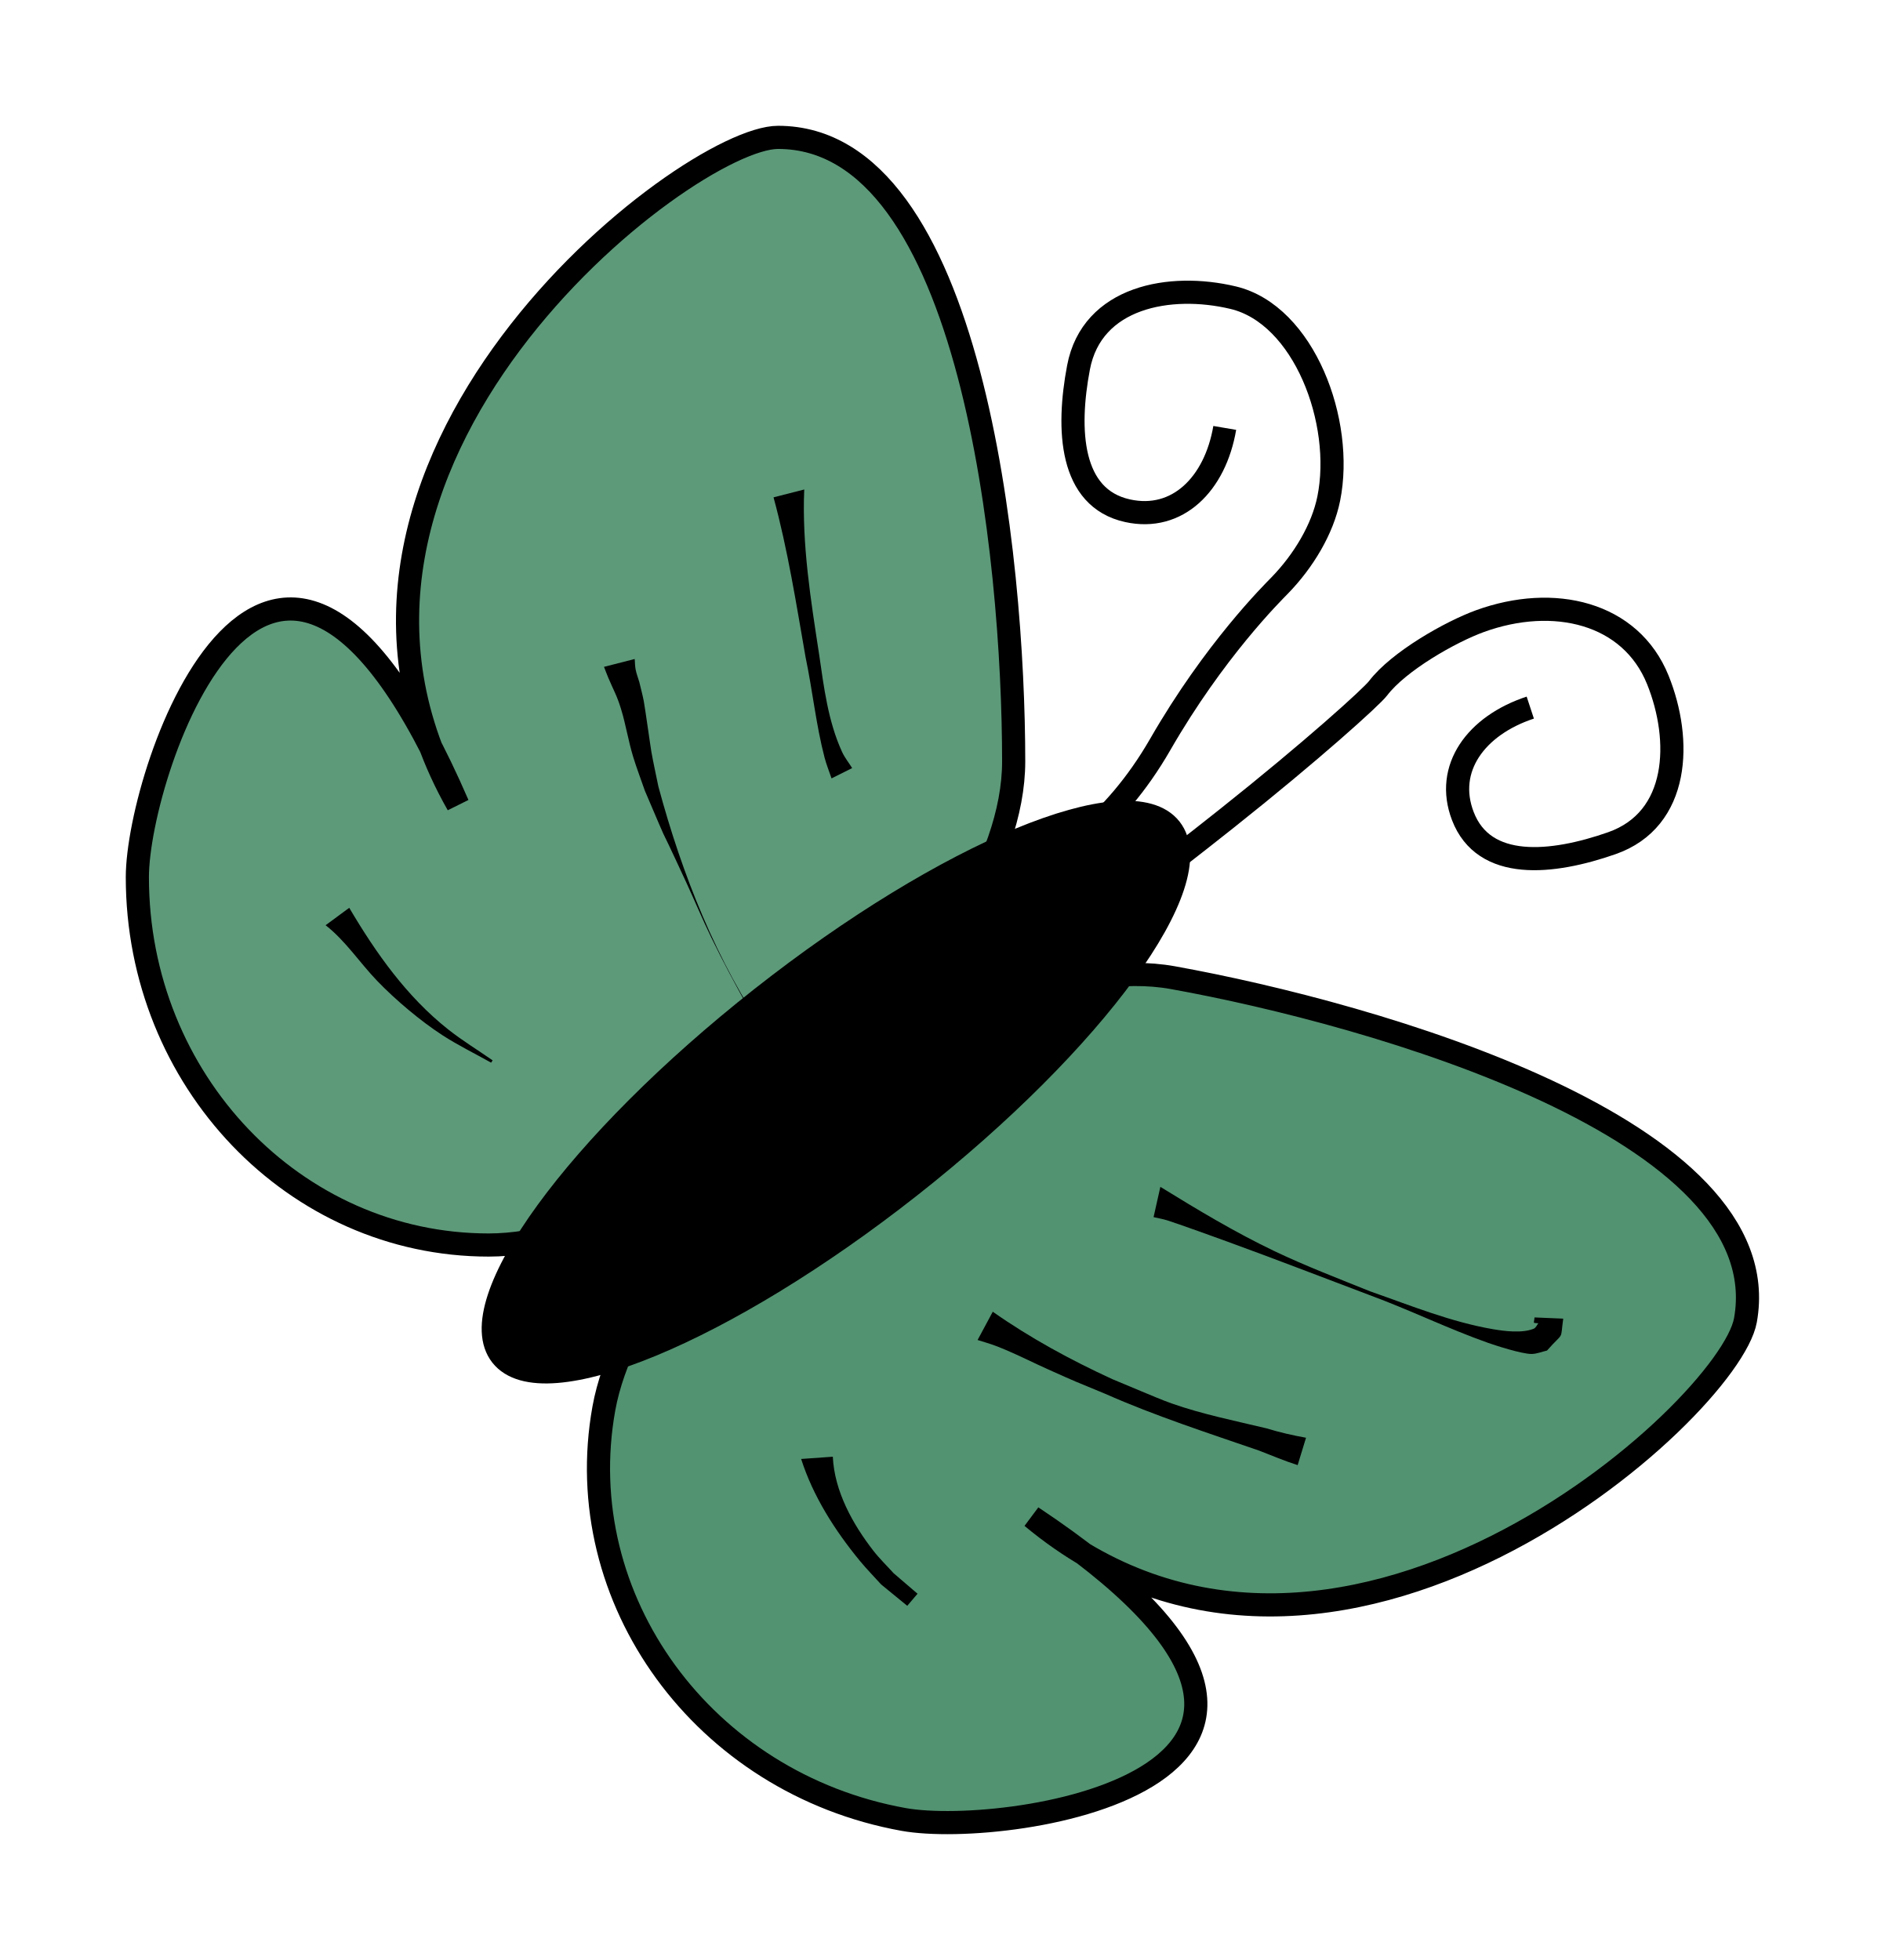
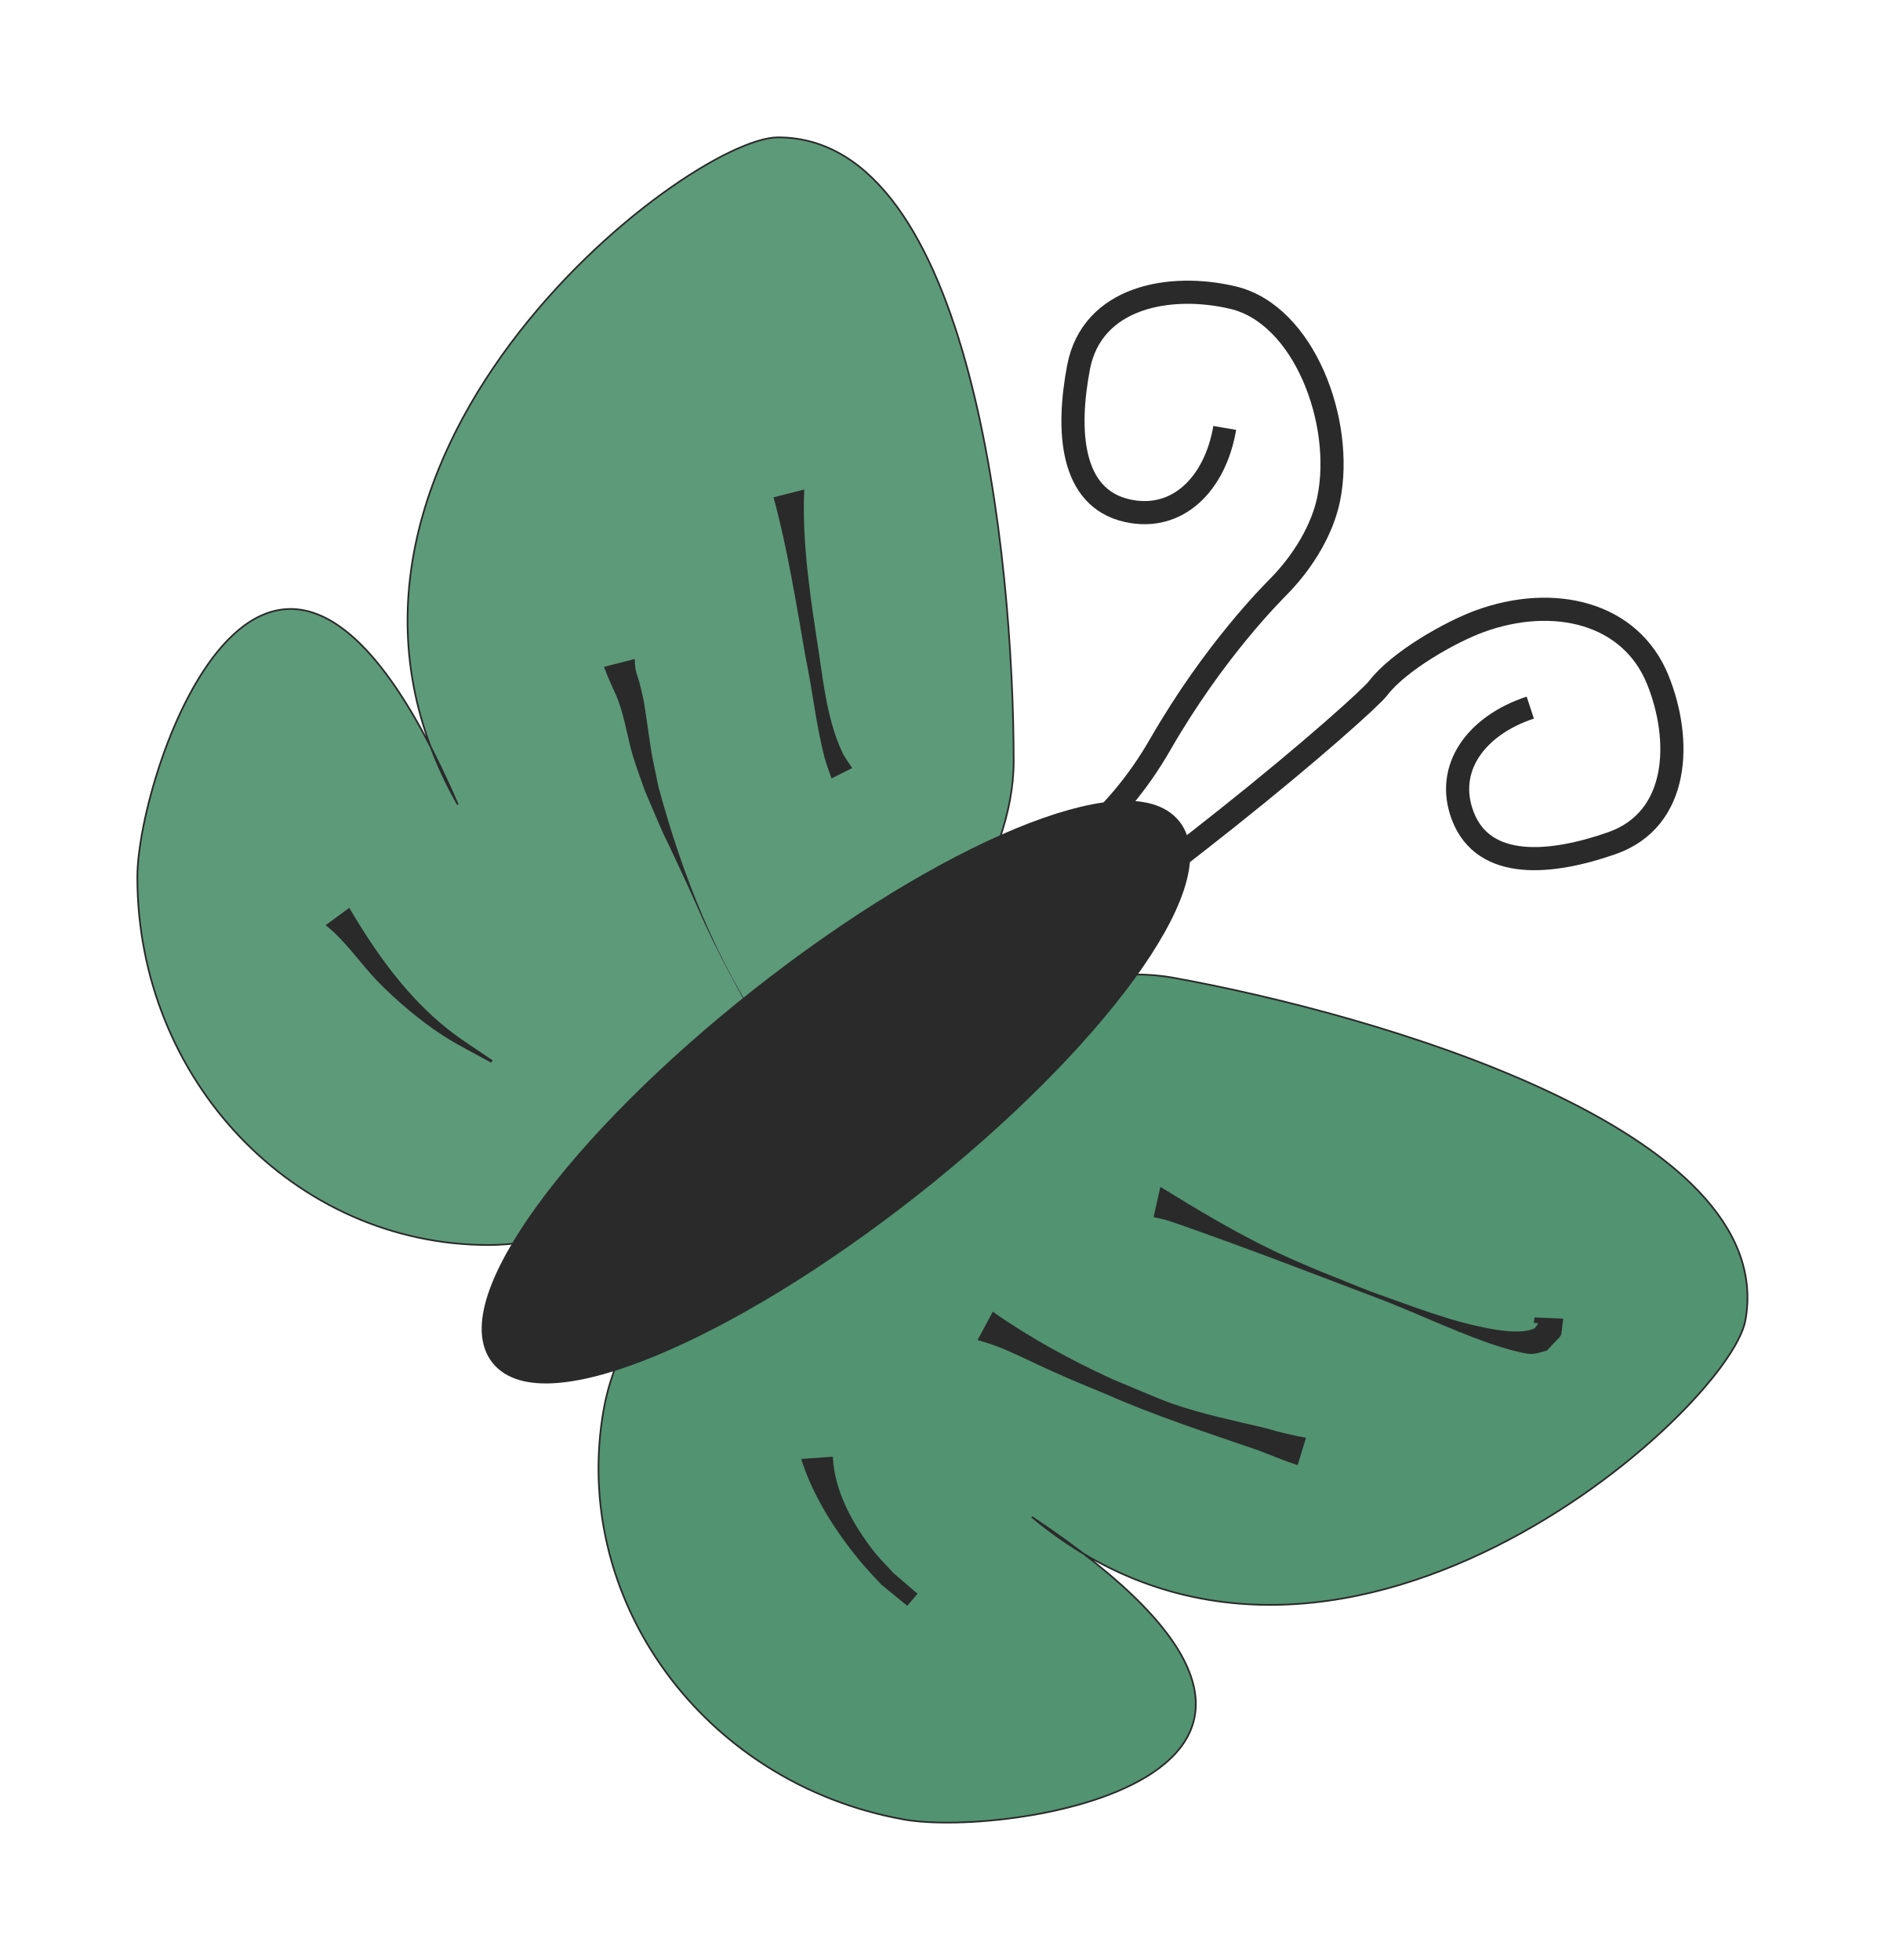
<svg xmlns="http://www.w3.org/2000/svg" width="74.923" height="77.923" id="svg10560" version="1.1">
  <defs id="defs10562">
    </defs>
  <g id="layer1" transform="translate(1.766945,-126.3767)">
    <g id="layer1-54" transform="translate(239.835,239.3412)">
      <g transform="matrix(0.6817788,0.7315584,-0.7315584,0.6817788,280.4318,-146.5237)" id="g3199" />
      <g transform="translate(-227.1429,-28.57143)" id="g3464">
        <g id="layer1-0" transform="matrix(0.06725509,0,0,0.06725509,-12.94947,-73.82934)">
-           <path id="path10711" d="m 576.686,293.052 c 0,120.089 -195.589,285.849 -310.281,285.849 -114.692,0 -207.668,-97.352 -207.668,-217.441 0,-63.397 79.662,-296.365 189.41,-42.932 -114.508,-201.676 135.135,-394.393 189.279,-394.393 114.692,0 139.26,248.827 139.26,368.916 z" style="fill:#529371;fill-opacity:0.933;fill-rule:evenodd;stroke:#000000;stroke-width:13.682;stroke-linecap:round;stroke-linejoin:miter;stroke-miterlimit:4;stroke-opacity:1;stroke-dashoffset:0" />
-           <path style="fill:#529371;fill-opacity:1;fill-rule:evenodd;stroke:#000000;stroke-width:13.682;stroke-linecap:round;stroke-linejoin:miter;stroke-miterlimit:4;stroke-opacity:1;stroke-dashoffset:0" d="M 670.831,420.867 C 552.647,399.562 354.817,562.64 334.469,675.513 c -20.347,112.873 58.965,221.645 177.149,242.95 62.392,11.247 305.796,-25.82 75.854,-178.789 C 765.634,888.145 999.583,676.652 1009.189,623.367 1029.536,510.494 789.015,442.172 670.831,420.867 z" id="path11224" />
-           <path transform="matrix(1.34358,-1.058113,1.058113,1.34358,-587.6189,110.9426)" d="m 497.143,556.648 a 147.143,41.429 0 1 1 -294.286,0 147.143,41.429 0 1 1 294.286,0 z" id="path11226" style="fill:#000000;fill-opacity:1;fill-rule:evenodd;stroke:#000000;stroke-width:8;stroke-linecap:round;stroke-linejoin:miter;stroke-miterlimit:4;stroke-opacity:1;stroke-dasharray:none;stroke-dashoffset:0" />
-           <path id="path11230" d="m 701.44,95.886 c -5.673,33.24 -27.975,55.447 -57.456,48.952 -34.058,-7.503 -35.956,-47.908 -28.973,-84.702 7.938,-41.829 54.107,-50.144 91.399,-41.244 41.853,9.988 65.67,73.394 56.498,118.794 -3.653,18.083 -14.898,36.833 -28.939,51.28 -4.482,4.612 -38.598,38.327 -70.669,94.05 -54.848,95.297 -142.333,94.526 -147.64,96.774" style="fill:none;stroke:#000000;stroke-width:13.682;stroke-linecap:butt;stroke-linejoin:miter;stroke-miterlimit:4;stroke-opacity:1;stroke-dasharray:none" />
-           <path id="path11230-8" d="m 882.024,261.217 c -32.028,10.55 -50.674,35.905 -39.869,64.094 12.482,32.565 52.72,28.436 88.068,16.063 40.184,-14.067 41.546,-60.959 27.202,-96.514 -16.098,-39.904 -61.608,-50.578 -105.141,-34.76 -17.339,6.3 -48.03,23.662 -60.23,39.695 -3.894,5.118 -39.076,36.956 -89.413,76.952 -86.087,68.402 -96.509,70.15 -97.942,75.732" style="fill:none;stroke:#000000;stroke-width:13.682;stroke-linecap:butt;stroke-linejoin:miter;stroke-miterlimit:4;stroke-opacity:1;stroke-dasharray:none" />
-           <path d="m 663.387,544.52 c 21.956,13.535 44.179,26.892 67.48,38.021 18.156,8.672 38.244,16.39 56.879,23.878 23.73,8.303 47.407,17.991 72.339,22.259 6.359,1.089 17.119,2.528 23.964,-0.296 1.304,-0.538 1.837,-2.143 2.755,-3.215 -3.579,-0.433 -2.604,0.541 -2.261,-3.461 0,0 16.954,0.714 16.954,0.714 l 0,0 c -1.874,13.643 0.817,7.121 -9.593,18.866 -3.042,0.671 -6.012,2 -9.127,2.013 -5.842,0.024 -21.59,-5.111 -25.596,-6.527 -23.829,-8.422 -46.595,-19.624 -70.313,-28.33 -28.044,-10.608 -56.007,-21.411 -84.182,-31.667 -3.64,-1.325 -29.264,-10.63 -35.35,-12.491 -2.609,-0.798 -5.313,-1.247 -7.969,-1.87 0,0 4.02,-17.895 4.02,-17.895 z" id="path11506" style="fill:#000000;fill-opacity:1;fill-rule:evenodd;stroke:none" />
-           <path d="m 564.331,618.333 c 22.111,15.543 46.051,28.54 70.576,39.818 5.773,2.414 11.528,4.872 17.319,7.243 5.954,2.438 11.847,5.043 17.915,7.182 18.145,6.395 37.318,10.221 56.001,14.705 7.663,2.357 15.459,4.124 23.336,5.553 0,0 -4.948,16.173 -4.948,16.173 l 0,0 c -7.788,-2.483 -15.233,-5.664 -22.864,-8.601 -30.534,-10.527 -61.322,-20.49 -90.906,-33.567 -19.312,-8.002 -15.321,-6.183 -33.804,-14.466 -8.376,-3.754 -16.575,-7.905 -25.02,-11.502 -7.342,-3.127 -9.646,-3.682 -16.579,-5.82 0,0 8.973,-16.718 8.973,-16.718 z" id="path11508" style="fill:#000000;fill-opacity:1;fill-rule:evenodd;stroke:none" />
-           <path d="m 469.792,704.043 c 0.909,20.286 11.746,39.87 23.986,55.604 3.649,4.69 7.953,8.831 11.929,13.247 4.718,4.048 9.437,8.097 14.155,12.145 0,0 -6.072,7.138 -6.072,7.138 l 0,0 c -5.14,-4.204 -10.28,-8.407 -15.42,-12.61 -4.216,-4.676 -8.649,-9.166 -12.647,-14.029 -14.633,-17.799 -27.631,-38.132 -34.651,-60.169 0,0 18.719,-1.325 18.719,-1.325 z" id="path11510" style="fill:#000000;fill-opacity:1;fill-rule:evenodd;stroke:none" />
-           <path d="m 452.895,132.288 c -1.387,32.722 3.868,65.248 8.8,97.482 2.826,19.377 5.283,39.55 13.54,57.588 1.57,3.43 3.988,6.404 5.982,9.606 0,0 -12.184,6.095 -12.184,6.095 l 0,0 c -1.374,-4.102 -3.03,-8.121 -4.122,-12.308 -5.064,-19.421 -7.09,-39.596 -11.199,-59.208 -5.546,-31.662 -10.515,-63.576 -18.961,-94.617 0,0 18.144,-4.639 18.144,-4.639 z" id="path11512" style="fill:#000000;fill-opacity:1;fill-rule:evenodd;stroke:none" />
-           <path d="m 352.696,232.487 c 0.186,2.098 0.147,4.228 0.561,6.293 0.497,2.492 1.436,4.875 2.154,7.313 0.882,3.765 1.928,7.495 2.646,11.295 0.786,4.157 3.936,26.817 4.514,30.065 1.212,6.807 2.734,13.554 4.101,20.331 14.076,52.321 34.385,103.485 65.103,148.413 4.927,7.206 10.663,13.824 15.994,20.736 2.213,2.448 14.952,18.111 20.991,20.518 0.952,0.379 2.576,-2.794 1.562,-2.647 -4.341,0.627 -8.309,2.815 -12.463,4.222 0,0 17.625,-1.627 17.625,-1.627 l 0,0 c -4.074,4.836 -6.613,11.587 -12.221,14.509 -2.256,1.176 -4.071,-3.176 -5.534,-5.258 -5.807,-8.261 -7.366,-19.103 -14.313,-26.699 -15.65,-27.31 -31.665,-54.453 -45.437,-82.786 -5.205,-10.708 -9.78,-21.712 -14.774,-32.52 -21.801,-47.177 -6.214,-11.59 -24.499,-54.281 -2.315,-6.714 -4.873,-13.35 -6.945,-20.143 -2.824,-9.26 -4.3,-18.896 -7.135,-28.153 -2.498,-8.158 -4.313,-10.862 -7.556,-18.515 -0.898,-2.118 -1.678,-4.284 -2.517,-6.427 0,0 18.144,-4.639 18.144,-4.639 z" id="path11514" style="fill:#000000;fill-opacity:1;fill-rule:evenodd;stroke:none" />
-           <path d="m 183.974,379.565 c 15.716,26.654 33.895,52.411 58.38,71.817 8.395,6.654 17.583,12.242 26.374,18.362 0,0 -0.895,1.365 -0.895,1.365 l 0,0 c -9.519,-5.364 -19.379,-10.163 -28.557,-16.091 -13.007,-8.401 -27.92,-20.958 -38.797,-32.269 -10.323,-10.735 -18.601,-23.59 -30.473,-32.891 0,0 13.967,-10.294 13.967,-10.294 z" id="path11520" style="fill:#000000;fill-opacity:1;fill-rule:evenodd;stroke:none" />
+           <path id="path10711" d="m 576.686,293.052 c 0,120.089 -195.589,285.849 -310.281,285.849 -114.692,0 -207.668,-97.352 -207.668,-217.441 0,-63.397 79.662,-296.365 189.41,-42.932 -114.508,-201.676 135.135,-394.393 189.279,-394.393 114.692,0 139.26,248.827 139.26,368.916 z" style="fill:#529371;fill-opacity:0.933;fill-rule:evenodd;stroke:#2a2a2a;stroke-width:13.682a2a2a000;stroke-linecap:round;stroke-linejoin:miter;stroke-miterlimit:4;stroke-opacity:1;stroke-dashoffset:0" />
+           <path style="fill:#529371;fill-opacity:1;fill-rule:evenodd;stroke:#2a2a2a;stroke-width:13.682a2a2a000;stroke-linecap:round;stroke-linejoin:miter;stroke-miterlimit:4;stroke-opacity:1;stroke-dashoffset:0" d="M 670.831,420.867 C 552.647,399.562 354.817,562.64 334.469,675.513 c -20.347,112.873 58.965,221.645 177.149,242.95 62.392,11.247 305.796,-25.82 75.854,-178.789 C 765.634,888.145 999.583,676.652 1009.189,623.367 1029.536,510.494 789.015,442.172 670.831,420.867 z" id="path11224" />
+           <path transform="matrix(1.34358,-1.058113,1.058113,1.34358,-587.6189,110.9426)" d="m 497.143,556.648 a 147.143,41.429 0 1 1 -294.286,0 147.143,41.429 0 1 1 294.286,0 z" id="path11226" style="fill:#2a2a2a;fill-opacity:1;fill-rule:evenodd;stroke:#2a2a2a;stroke-width:8;stroke-linecap:round;stroke-linejoin:miter;stroke-miterlimit:4;stroke-opacity:1;stroke-dasharray:none;stroke-dashoffset:0" />
+           <path id="path11230" d="m 701.44,95.886 c -5.673,33.24 -27.975,55.447 -57.456,48.952 -34.058,-7.503 -35.956,-47.908 -28.973,-84.702 7.938,-41.829 54.107,-50.144 91.399,-41.244 41.853,9.988 65.67,73.394 56.498,118.794 -3.653,18.083 -14.898,36.833 -28.939,51.28 -4.482,4.612 -38.598,38.327 -70.669,94.05 -54.848,95.297 -142.333,94.526 -147.64,96.774" style="fill:none;stroke:#2a2a2a;stroke-width:13.682;stroke-linecap:butt;stroke-linejoin:miter;stroke-miterlimit:4;stroke-opacity:1;stroke-dasharray:none" />
+           <path id="path11230-8" d="m 882.024,261.217 c -32.028,10.55 -50.674,35.905 -39.869,64.094 12.482,32.565 52.72,28.436 88.068,16.063 40.184,-14.067 41.546,-60.959 27.202,-96.514 -16.098,-39.904 -61.608,-50.578 -105.141,-34.76 -17.339,6.3 -48.03,23.662 -60.23,39.695 -3.894,5.118 -39.076,36.956 -89.413,76.952 -86.087,68.402 -96.509,70.15 -97.942,75.732" style="fill:none;stroke:#2a2a2a;stroke-width:13.682;stroke-linecap:butt;stroke-linejoin:miter;stroke-miterlimit:4;stroke-opacity:1;stroke-dasharray:none" />
+           <path d="m 663.387,544.52 c 21.956,13.535 44.179,26.892 67.48,38.021 18.156,8.672 38.244,16.39 56.879,23.878 23.73,8.303 47.407,17.991 72.339,22.259 6.359,1.089 17.119,2.528 23.964,-0.296 1.304,-0.538 1.837,-2.143 2.755,-3.215 -3.579,-0.433 -2.604,0.541 -2.261,-3.461 0,0 16.954,0.714 16.954,0.714 l 0,0 c -1.874,13.643 0.817,7.121 -9.593,18.866 -3.042,0.671 -6.012,2 -9.127,2.013 -5.842,0.024 -21.59,-5.111 -25.596,-6.527 -23.829,-8.422 -46.595,-19.624 -70.313,-28.33 -28.044,-10.608 -56.007,-21.411 -84.182,-31.667 -3.64,-1.325 -29.264,-10.63 -35.35,-12.491 -2.609,-0.798 -5.313,-1.247 -7.969,-1.87 0,0 4.02,-17.895 4.02,-17.895 z" id="path11506" style="fill:#2a2a2a;fill-opacity:1;fill-rule:evenodd;stroke:none" />
+           <path d="m 564.331,618.333 c 22.111,15.543 46.051,28.54 70.576,39.818 5.773,2.414 11.528,4.872 17.319,7.243 5.954,2.438 11.847,5.043 17.915,7.182 18.145,6.395 37.318,10.221 56.001,14.705 7.663,2.357 15.459,4.124 23.336,5.553 0,0 -4.948,16.173 -4.948,16.173 l 0,0 c -7.788,-2.483 -15.233,-5.664 -22.864,-8.601 -30.534,-10.527 -61.322,-20.49 -90.906,-33.567 -19.312,-8.002 -15.321,-6.183 -33.804,-14.466 -8.376,-3.754 -16.575,-7.905 -25.02,-11.502 -7.342,-3.127 -9.646,-3.682 -16.579,-5.82 0,0 8.973,-16.718 8.973,-16.718 z" id="path11508" style="fill:#2a2a2a;fill-opacity:1;fill-rule:evenodd;stroke:none" />
+           <path d="m 469.792,704.043 c 0.909,20.286 11.746,39.87 23.986,55.604 3.649,4.69 7.953,8.831 11.929,13.247 4.718,4.048 9.437,8.097 14.155,12.145 0,0 -6.072,7.138 -6.072,7.138 l 0,0 c -5.14,-4.204 -10.28,-8.407 -15.42,-12.61 -4.216,-4.676 -8.649,-9.166 -12.647,-14.029 -14.633,-17.799 -27.631,-38.132 -34.651,-60.169 0,0 18.719,-1.325 18.719,-1.325 z" id="path11510" style="fill:#2a2a2a;fill-opacity:1;fill-rule:evenodd;stroke:none" />
+           <path d="m 452.895,132.288 c -1.387,32.722 3.868,65.248 8.8,97.482 2.826,19.377 5.283,39.55 13.54,57.588 1.57,3.43 3.988,6.404 5.982,9.606 0,0 -12.184,6.095 -12.184,6.095 l 0,0 c -1.374,-4.102 -3.03,-8.121 -4.122,-12.308 -5.064,-19.421 -7.09,-39.596 -11.199,-59.208 -5.546,-31.662 -10.515,-63.576 -18.961,-94.617 0,0 18.144,-4.639 18.144,-4.639 z" id="path11512" style="fill:#2a2a2a;fill-opacity:1;fill-rule:evenodd;stroke:none" />
+           <path d="m 352.696,232.487 c 0.186,2.098 0.147,4.228 0.561,6.293 0.497,2.492 1.436,4.875 2.154,7.313 0.882,3.765 1.928,7.495 2.646,11.295 0.786,4.157 3.936,26.817 4.514,30.065 1.212,6.807 2.734,13.554 4.101,20.331 14.076,52.321 34.385,103.485 65.103,148.413 4.927,7.206 10.663,13.824 15.994,20.736 2.213,2.448 14.952,18.111 20.991,20.518 0.952,0.379 2.576,-2.794 1.562,-2.647 -4.341,0.627 -8.309,2.815 -12.463,4.222 0,0 17.625,-1.627 17.625,-1.627 l 0,0 c -4.074,4.836 -6.613,11.587 -12.221,14.509 -2.256,1.176 -4.071,-3.176 -5.534,-5.258 -5.807,-8.261 -7.366,-19.103 -14.313,-26.699 -15.65,-27.31 -31.665,-54.453 -45.437,-82.786 -5.205,-10.708 -9.78,-21.712 -14.774,-32.52 -21.801,-47.177 -6.214,-11.59 -24.499,-54.281 -2.315,-6.714 -4.873,-13.35 -6.945,-20.143 -2.824,-9.26 -4.3,-18.896 -7.135,-28.153 -2.498,-8.158 -4.313,-10.862 -7.556,-18.515 -0.898,-2.118 -1.678,-4.284 -2.517,-6.427 0,0 18.144,-4.639 18.144,-4.639 z" id="path11514" style="fill:#2a2a2a;fill-opacity:1;fill-rule:evenodd;stroke:none" />
+           <path d="m 183.974,379.565 c 15.716,26.654 33.895,52.411 58.38,71.817 8.395,6.654 17.583,12.242 26.374,18.362 0,0 -0.895,1.365 -0.895,1.365 l 0,0 c -9.519,-5.364 -19.379,-10.163 -28.557,-16.091 -13.007,-8.401 -27.92,-20.958 -38.797,-32.269 -10.323,-10.735 -18.601,-23.59 -30.473,-32.891 0,0 13.967,-10.294 13.967,-10.294 z" id="path11520" style="fill:#2a2a2a;fill-opacity:1;fill-rule:evenodd;stroke:none" />
        </g>
      </g>
    </g>
  </g>
</svg>
